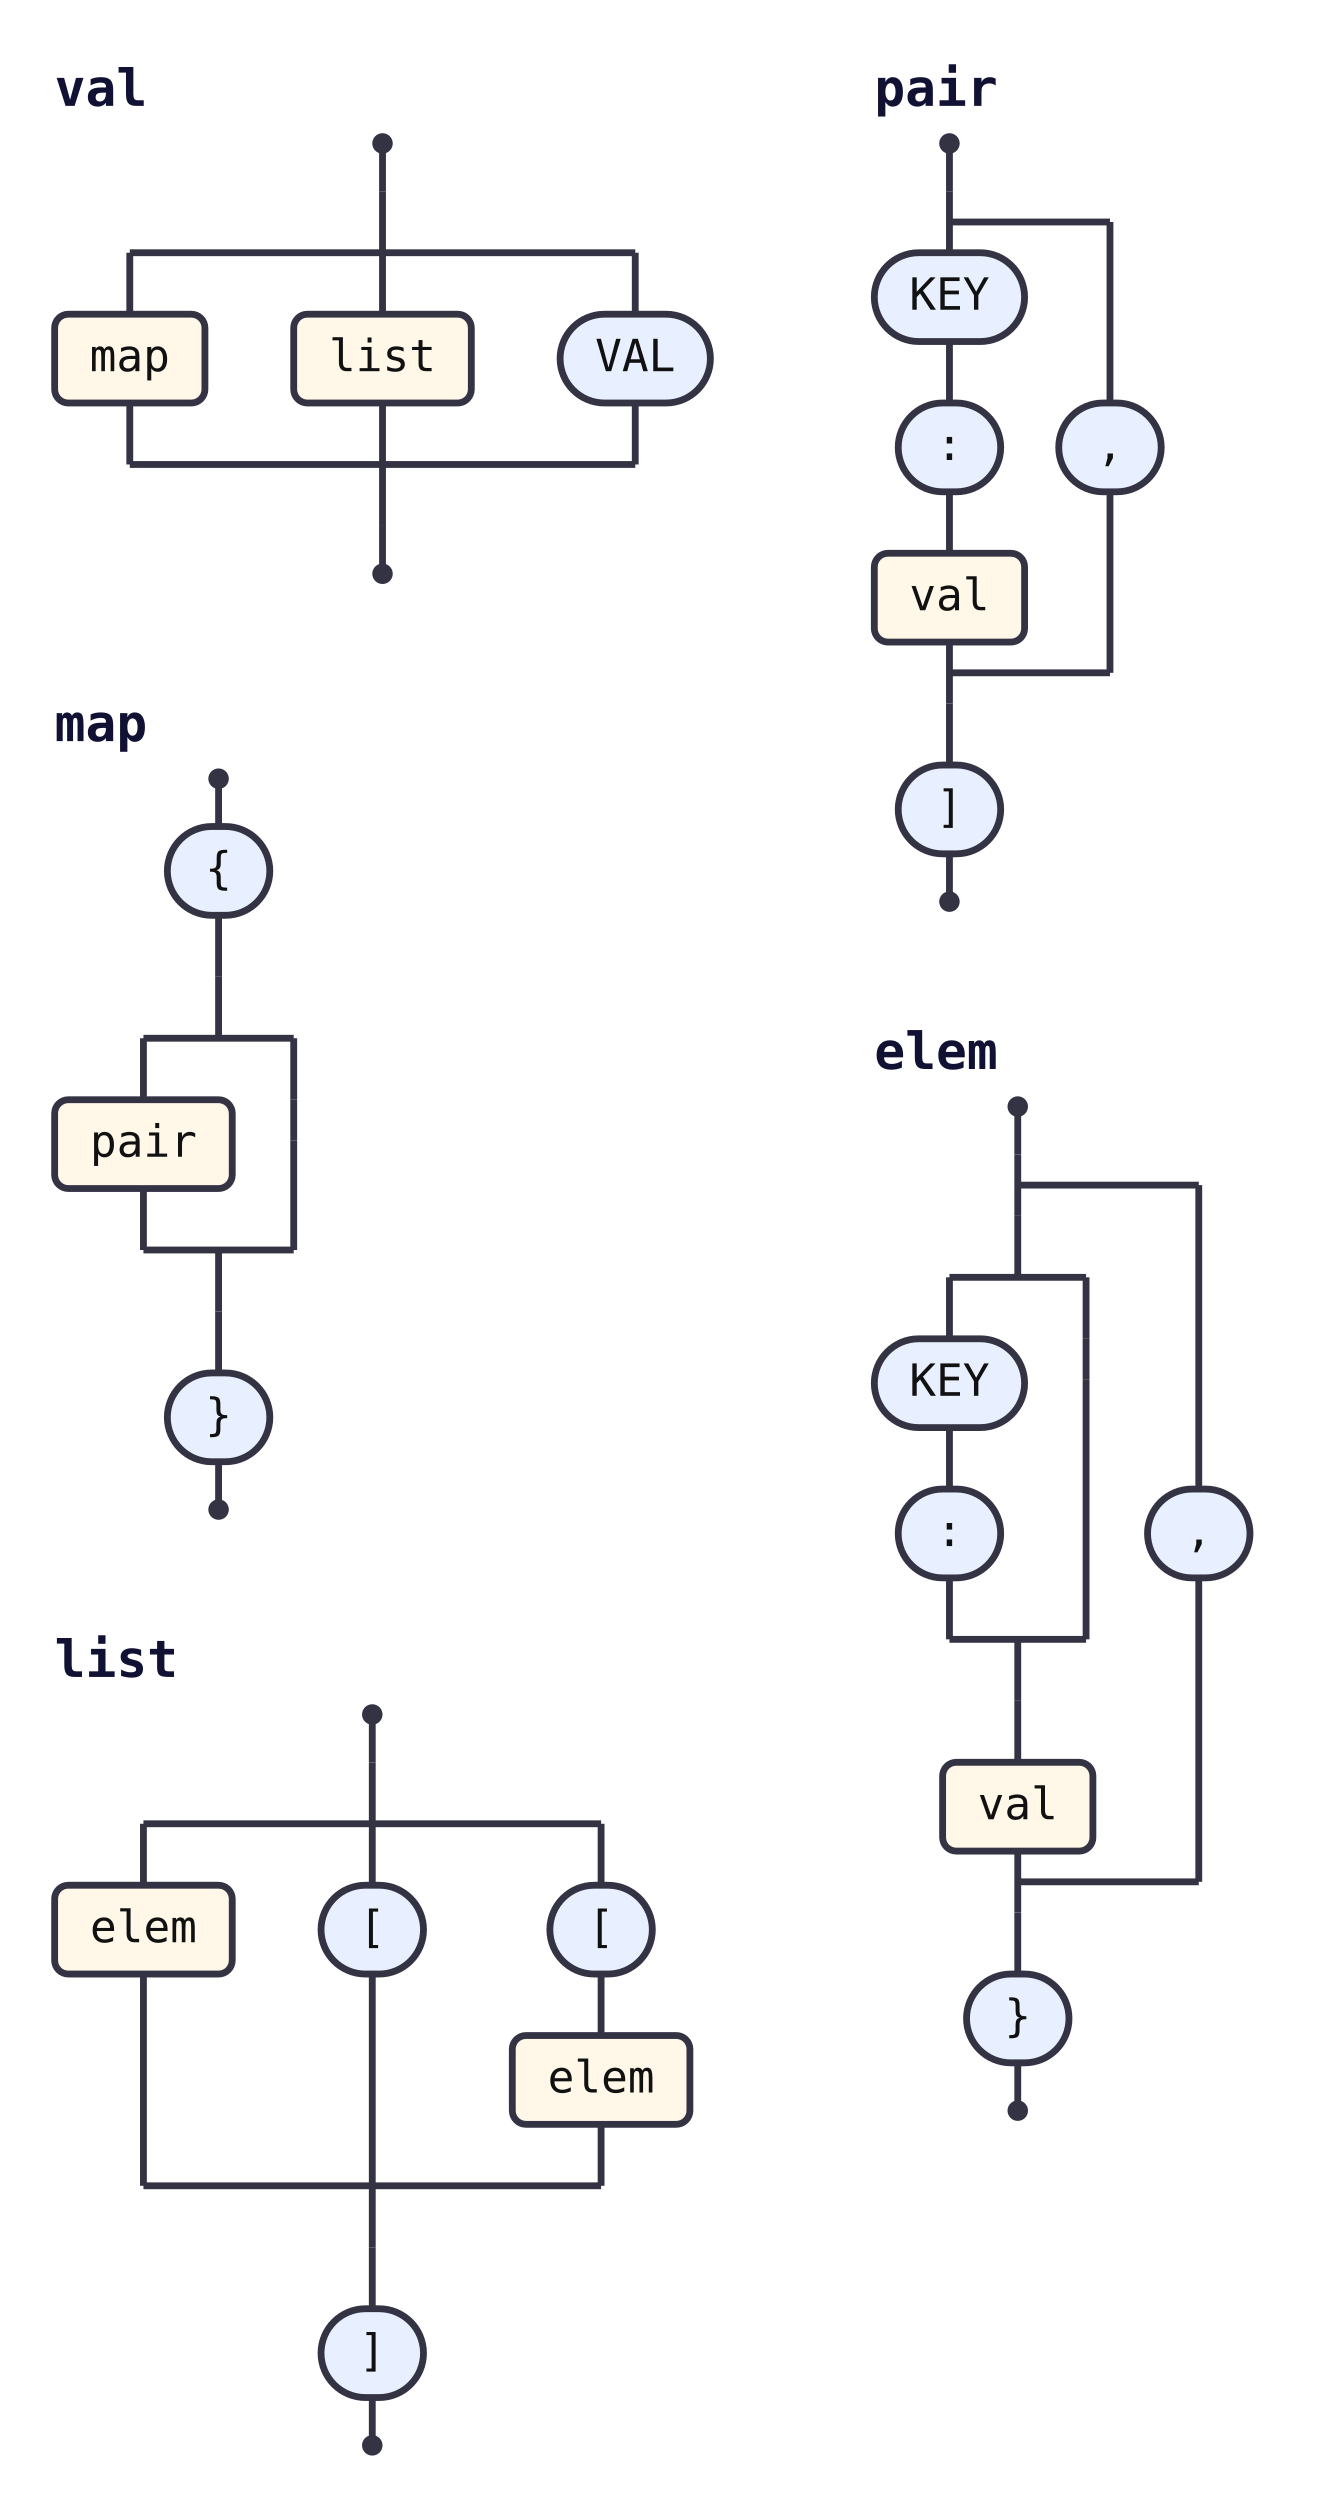
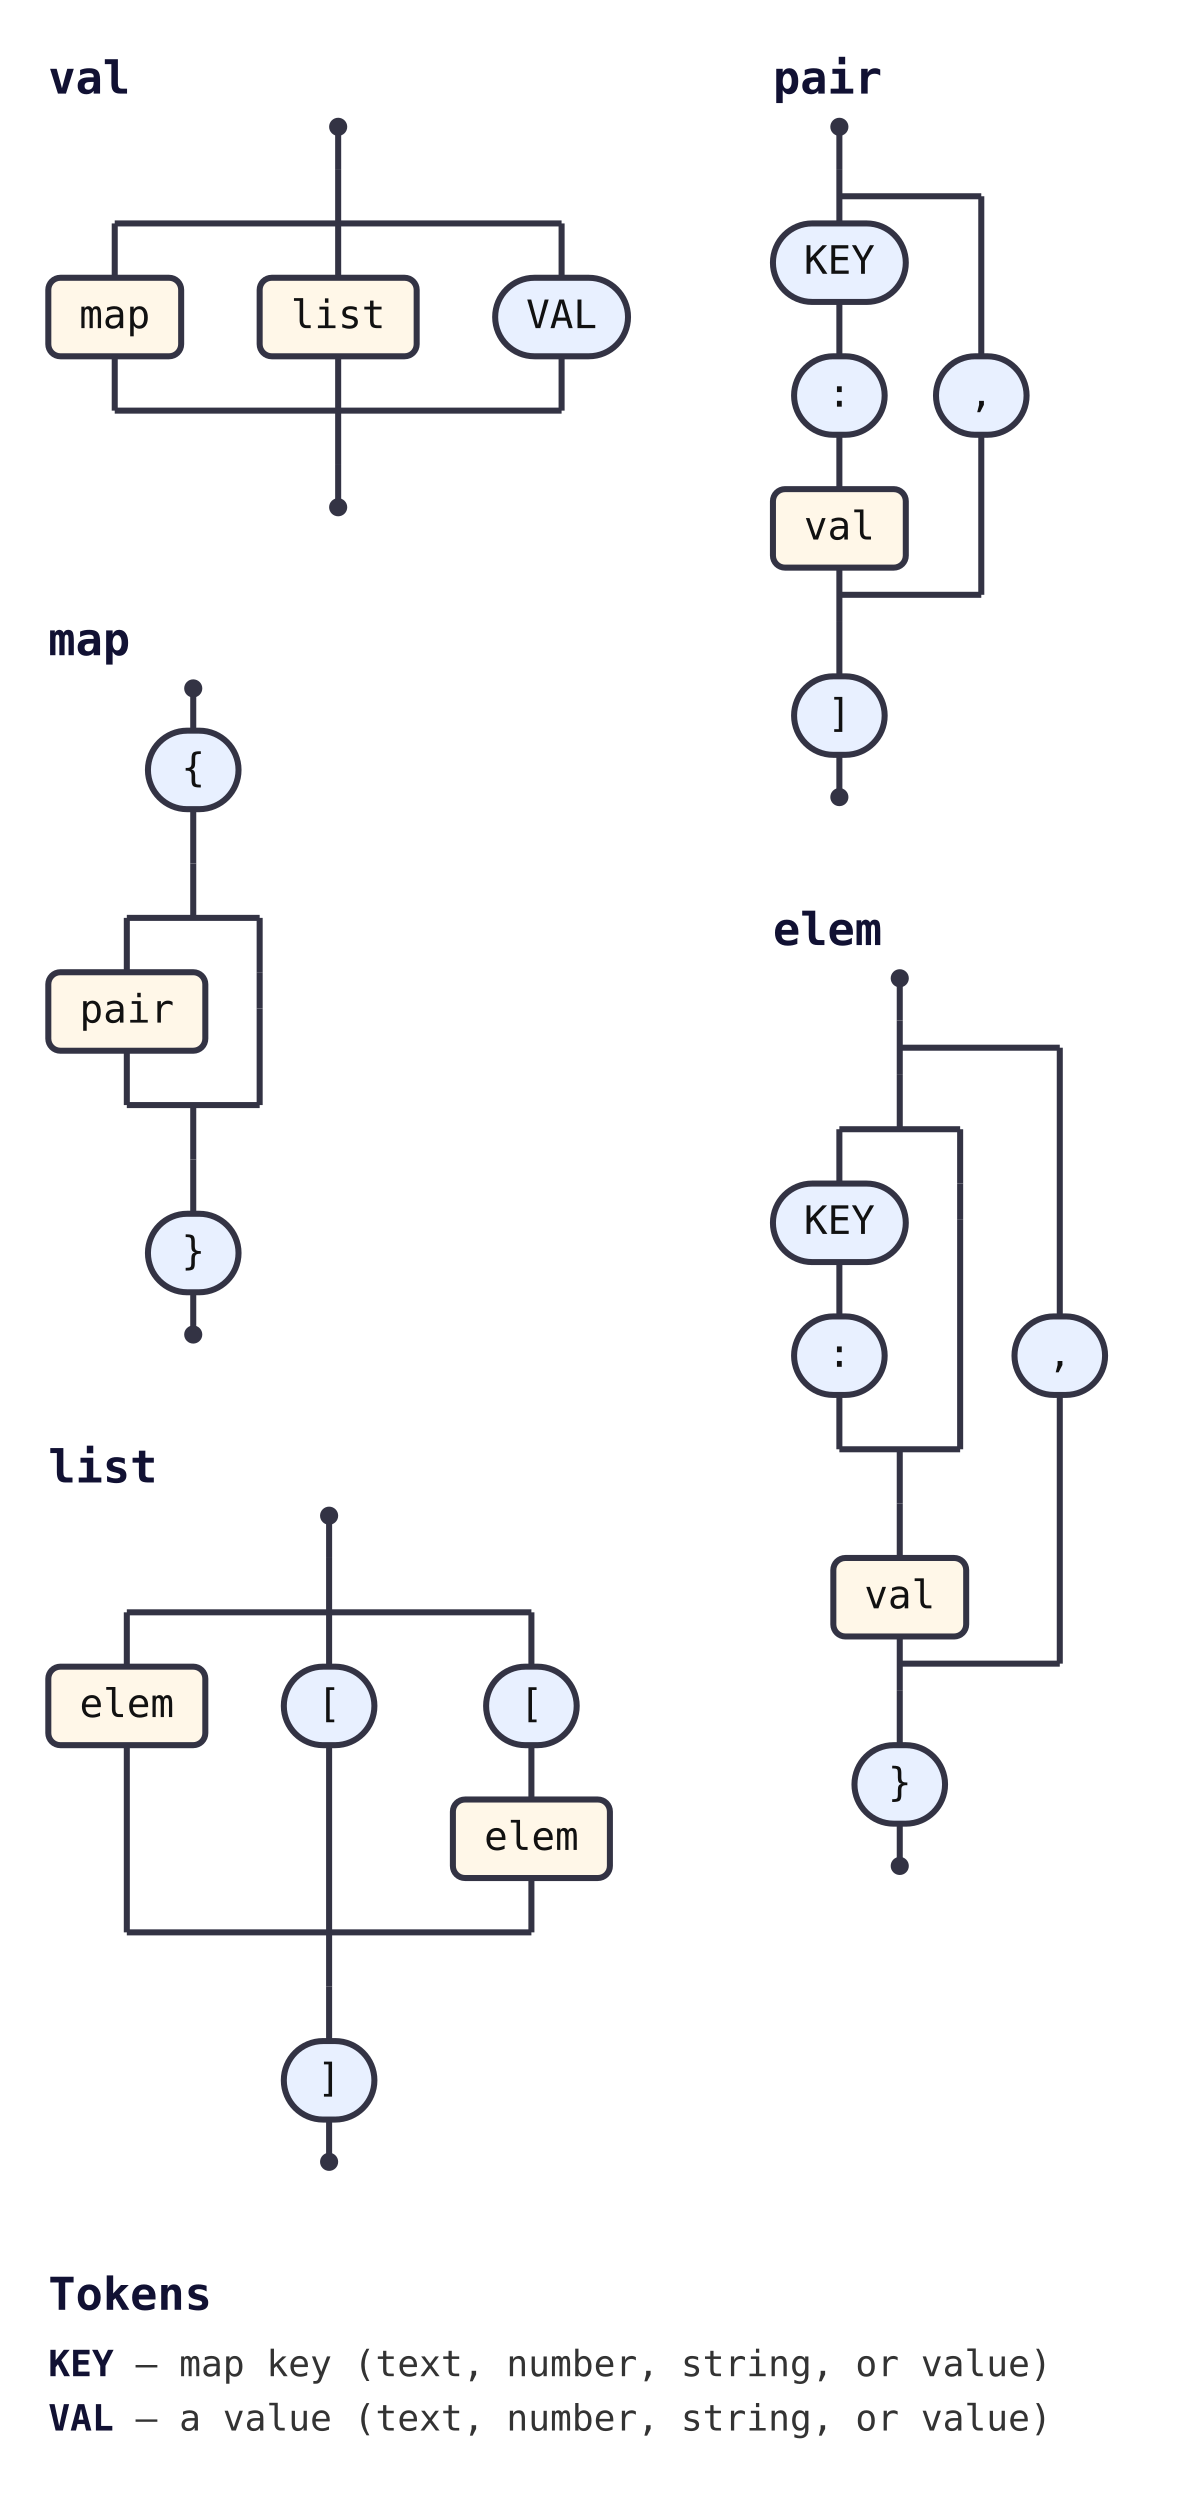
- <svg xmlns="http://www.w3.org/2000/svg" class="railroad" width="392" height="732" viewBox="0 0 392 732">
-   <style>svg.railroad{background:#fff;font-family:monospace;font-size:13px}.rr-line{stroke:#334;stroke-width:2;fill:none}.rr-cap{fill:#334}.rr-term{fill:#e8f0ff;stroke:#334;stroke-width:2}.rr-nonterm{fill:#fff7e8;stroke:#334;stroke-width:2}.rr-label{fill:#111;text-anchor:middle;dominant-baseline:middle}.rr-comment{fill:#666;font-style:italic;text-anchor:middle;dominant-baseline:middle}.rr-title{fill:#113;font-weight:bold;font-size:15px}a:hover .rr-nonterm{fill:#ffe6b3;cursor:pointer}</style>
+ <svg xmlns="http://www.w3.org/2000/svg" class="railroad" width="392" height="828" viewBox="0 0 392 828">
+   <style>svg.railroad{background:#fff;font-family:monospace;font-size:13px}.rr-line{stroke:#334;stroke-width:2;fill:none}.rr-cap{fill:#334}.rr-term{fill:#e8f0ff;stroke:#334;stroke-width:2}.rr-nonterm{fill:#fff7e8;stroke:#334;stroke-width:2}.rr-label{fill:#111;text-anchor:middle;dominant-baseline:middle}.rr-comment{fill:#666;font-style:italic;text-anchor:middle;dominant-baseline:middle}.rr-title{fill:#113;font-weight:bold;font-size:15px}.rr-legend{fill:#333;font-size:12px}.rr-legend-tok{fill:#113;font-weight:bold}a:hover .rr-nonterm{fill:#ffe6b3;cursor:pointer}</style>
  <g>
    <g id="val">
      <text class="rr-title" x="16" y="31">val</text>
      <circle class="rr-cap" cx="112" cy="42" r="3" />
      <path class="rr-line" d="M112 42V56" />
      <path class="rr-line" d="M112 56V74" />
      <path class="rr-line" d="M38 74H186" />
      <path class="rr-line" d="M38 136H186" />
      <path class="rr-line" d="M112 136V154" />
      <path class="rr-line" d="M38 74V92" />
      <a href="#map">
        <rect class="rr-nonterm" x="16" y="92" width="44" height="26" rx="4" ry="4" />
        <text class="rr-label" x="38" y="105">map</text>
      </a>
      <path class="rr-line" d="M38 118V136" />
      <path class="rr-line" d="M112 74V92" />
      <a href="#list">
        <rect class="rr-nonterm" x="86" y="92" width="52" height="26" rx="4" ry="4" />
        <text class="rr-label" x="112" y="105">list</text>
      </a>
      <path class="rr-line" d="M112 118V136" />
      <path class="rr-line" d="M186 74V92" />
      <rect class="rr-term" x="164" y="92" width="44" height="26" rx="13" ry="13" />
      <text class="rr-label" x="186" y="105">VAL</text>
      <path class="rr-line" d="M186 118V136" />
      <path class="rr-line" d="M112 154V168" />
      <circle class="rr-cap" cx="112" cy="168" r="3" />
    </g>
    <g id="map">
      <text class="rr-title" x="16" y="217">map</text>
      <circle class="rr-cap" cx="64" cy="228" r="3" />
      <path class="rr-line" d="M64 228V242" />
      <rect class="rr-term" x="49" y="242" width="30" height="26" rx="13" ry="13" />
      <text class="rr-label" x="64" y="255">{</text>
      <path class="rr-line" d="M64 268V286" />
      <path class="rr-line" d="M64 286V304" />
      <path class="rr-line" d="M42 304H86" />
      <path class="rr-line" d="M42 366H86" />
      <path class="rr-line" d="M64 366V384" />
      <path class="rr-line" d="M42 304V322" />
      <a href="#pair">
        <rect class="rr-nonterm" x="16" y="322" width="52" height="26" rx="4" ry="4" />
        <text class="rr-label" x="42" y="335">pair</text>
      </a>
      <path class="rr-line" d="M42 348V366" />
      <path class="rr-line" d="M86 304V322" />
      <path class="rr-line" d="M86 322V334" />
      <path class="rr-line" d="M86 334V366" />
      <path class="rr-line" d="M64 384V402" />
      <rect class="rr-term" x="49" y="402" width="30" height="26" rx="13" ry="13" />
      <text class="rr-label" x="64" y="415">}</text>
      <path class="rr-line" d="M64 428V442" />
      <circle class="rr-cap" cx="64" cy="442" r="3" />
    </g>
    <g id="list">
      <text class="rr-title" x="16" y="491">list</text>
      <circle class="rr-cap" cx="109" cy="502" r="3" />
      <path class="rr-line" d="M109 502V516" />
      <path class="rr-line" d="M109 516V534" />
      <path class="rr-line" d="M42 534H176" />
      <path class="rr-line" d="M42 640H176" />
      <path class="rr-line" d="M109 640V658" />
      <path class="rr-line" d="M42 534V552" />
      <a href="#elem">
        <rect class="rr-nonterm" x="16" y="552" width="52" height="26" rx="4" ry="4" />
        <text class="rr-label" x="42" y="565">elem</text>
      </a>
      <path class="rr-line" d="M42 578V640" />
      <path class="rr-line" d="M109 534V552" />
      <rect class="rr-term" x="94" y="552" width="30" height="26" rx="13" ry="13" />
      <text class="rr-label" x="109" y="565">[</text>
      <path class="rr-line" d="M109 578V640" />
      <path class="rr-line" d="M176 534V552" />
      <rect class="rr-term" x="161" y="552" width="30" height="26" rx="13" ry="13" />
      <text class="rr-label" x="176" y="565">[</text>
      <path class="rr-line" d="M176 578V596" />
      <a href="#elem">
        <rect class="rr-nonterm" x="150" y="596" width="52" height="26" rx="4" ry="4" />
        <text class="rr-label" x="176" y="609">elem</text>
      </a>
      <path class="rr-line" d="M176 622V640" />
      <path class="rr-line" d="M109 658V676" />
      <rect class="rr-term" x="94" y="676" width="30" height="26" rx="13" ry="13" />
      <text class="rr-label" x="109" y="689">]</text>
      <path class="rr-line" d="M109 702V716" />
      <circle class="rr-cap" cx="109" cy="716" r="3" />
    </g>
    <g id="pair">
      <text class="rr-title" x="256" y="31">pair</text>
      <circle class="rr-cap" cx="278" cy="42" r="3" />
      <path class="rr-line" d="M278 42V56" />
      <path class="rr-line" d="M278 56V74" />
      <rect class="rr-term" x="256" y="74" width="44" height="26" rx="13" ry="13" />
      <text class="rr-label" x="278" y="87">KEY</text>
      <path class="rr-line" d="M278 100V118" />
      <rect class="rr-term" x="263" y="118" width="30" height="26" rx="13" ry="13" />
      <text class="rr-label" x="278" y="131">:</text>
      <path class="rr-line" d="M278 144V162" />
      <a href="#val">
        <rect class="rr-nonterm" x="256" y="162" width="44" height="26" rx="4" ry="4" />
        <text class="rr-label" x="278" y="175">val</text>
      </a>
      <path class="rr-line" d="M278 188V206" />
      <path class="rr-line" d="M278 197H325" />
      <path class="rr-line" d="M278 65H325" />
      <path class="rr-line" d="M325 144V197" />
      <path class="rr-line" d="M325 65V118" />
      <rect class="rr-term" x="310" y="118" width="30" height="26" rx="13" ry="13" />
      <text class="rr-label" x="325" y="131">,</text>
      <path class="rr-line" d="M278 206V224" />
      <rect class="rr-term" x="263" y="224" width="30" height="26" rx="13" ry="13" />
      <text class="rr-label" x="278" y="237">]</text>
      <path class="rr-line" d="M278 250V264" />
      <circle class="rr-cap" cx="278" cy="264" r="3" />
    </g>
    <g id="elem">
      <text class="rr-title" x="256" y="313">elem</text>
      <circle class="rr-cap" cx="298" cy="324" r="3" />
      <path class="rr-line" d="M298 324V338" />
      <path class="rr-line" d="M298 338V356" />
      <path class="rr-line" d="M298 356V374" />
      <path class="rr-line" d="M278 374H318" />
      <path class="rr-line" d="M278 480H318" />
      <path class="rr-line" d="M298 480V498" />
      <path class="rr-line" d="M278 374V392" />
      <rect class="rr-term" x="256" y="392" width="44" height="26" rx="13" ry="13" />
      <text class="rr-label" x="278" y="405">KEY</text>
      <path class="rr-line" d="M278 418V436" />
      <rect class="rr-term" x="263" y="436" width="30" height="26" rx="13" ry="13" />
      <text class="rr-label" x="278" y="449">:</text>
      <path class="rr-line" d="M278 462V480" />
      <path class="rr-line" d="M318 374V392" />
      <path class="rr-line" d="M318 392V404" />
      <path class="rr-line" d="M318 404V480" />
      <path class="rr-line" d="M298 498V516" />
      <a href="#val">
        <rect class="rr-nonterm" x="276" y="516" width="44" height="26" rx="4" ry="4" />
        <text class="rr-label" x="298" y="529">val</text>
      </a>
      <path class="rr-line" d="M298 542V560" />
      <path class="rr-line" d="M298 551H351" />
      <path class="rr-line" d="M298 347H351" />
      <path class="rr-line" d="M351 462V551" />
      <path class="rr-line" d="M351 347V436" />
      <rect class="rr-term" x="336" y="436" width="30" height="26" rx="13" ry="13" />
      <text class="rr-label" x="351" y="449">,</text>
      <path class="rr-line" d="M298 560V578" />
      <rect class="rr-term" x="283" y="578" width="30" height="26" rx="13" ry="13" />
      <text class="rr-label" x="298" y="591">}</text>
      <path class="rr-line" d="M298 604V618" />
      <circle class="rr-cap" cx="298" cy="618" r="3" />
    </g>
+     <text class="rr-title" x="16" y="765">Tokens</text>
+     <text class="rr-legend" x="16" y="787">
+       <tspan class="rr-legend-tok">KEY</tspan>  —  map key (text, number, string, or value)</text>
+     <text class="rr-legend" x="16" y="805">
+       <tspan class="rr-legend-tok">VAL</tspan>  —  a value (text, number, string, or value)</text>
  </g>
</svg>
